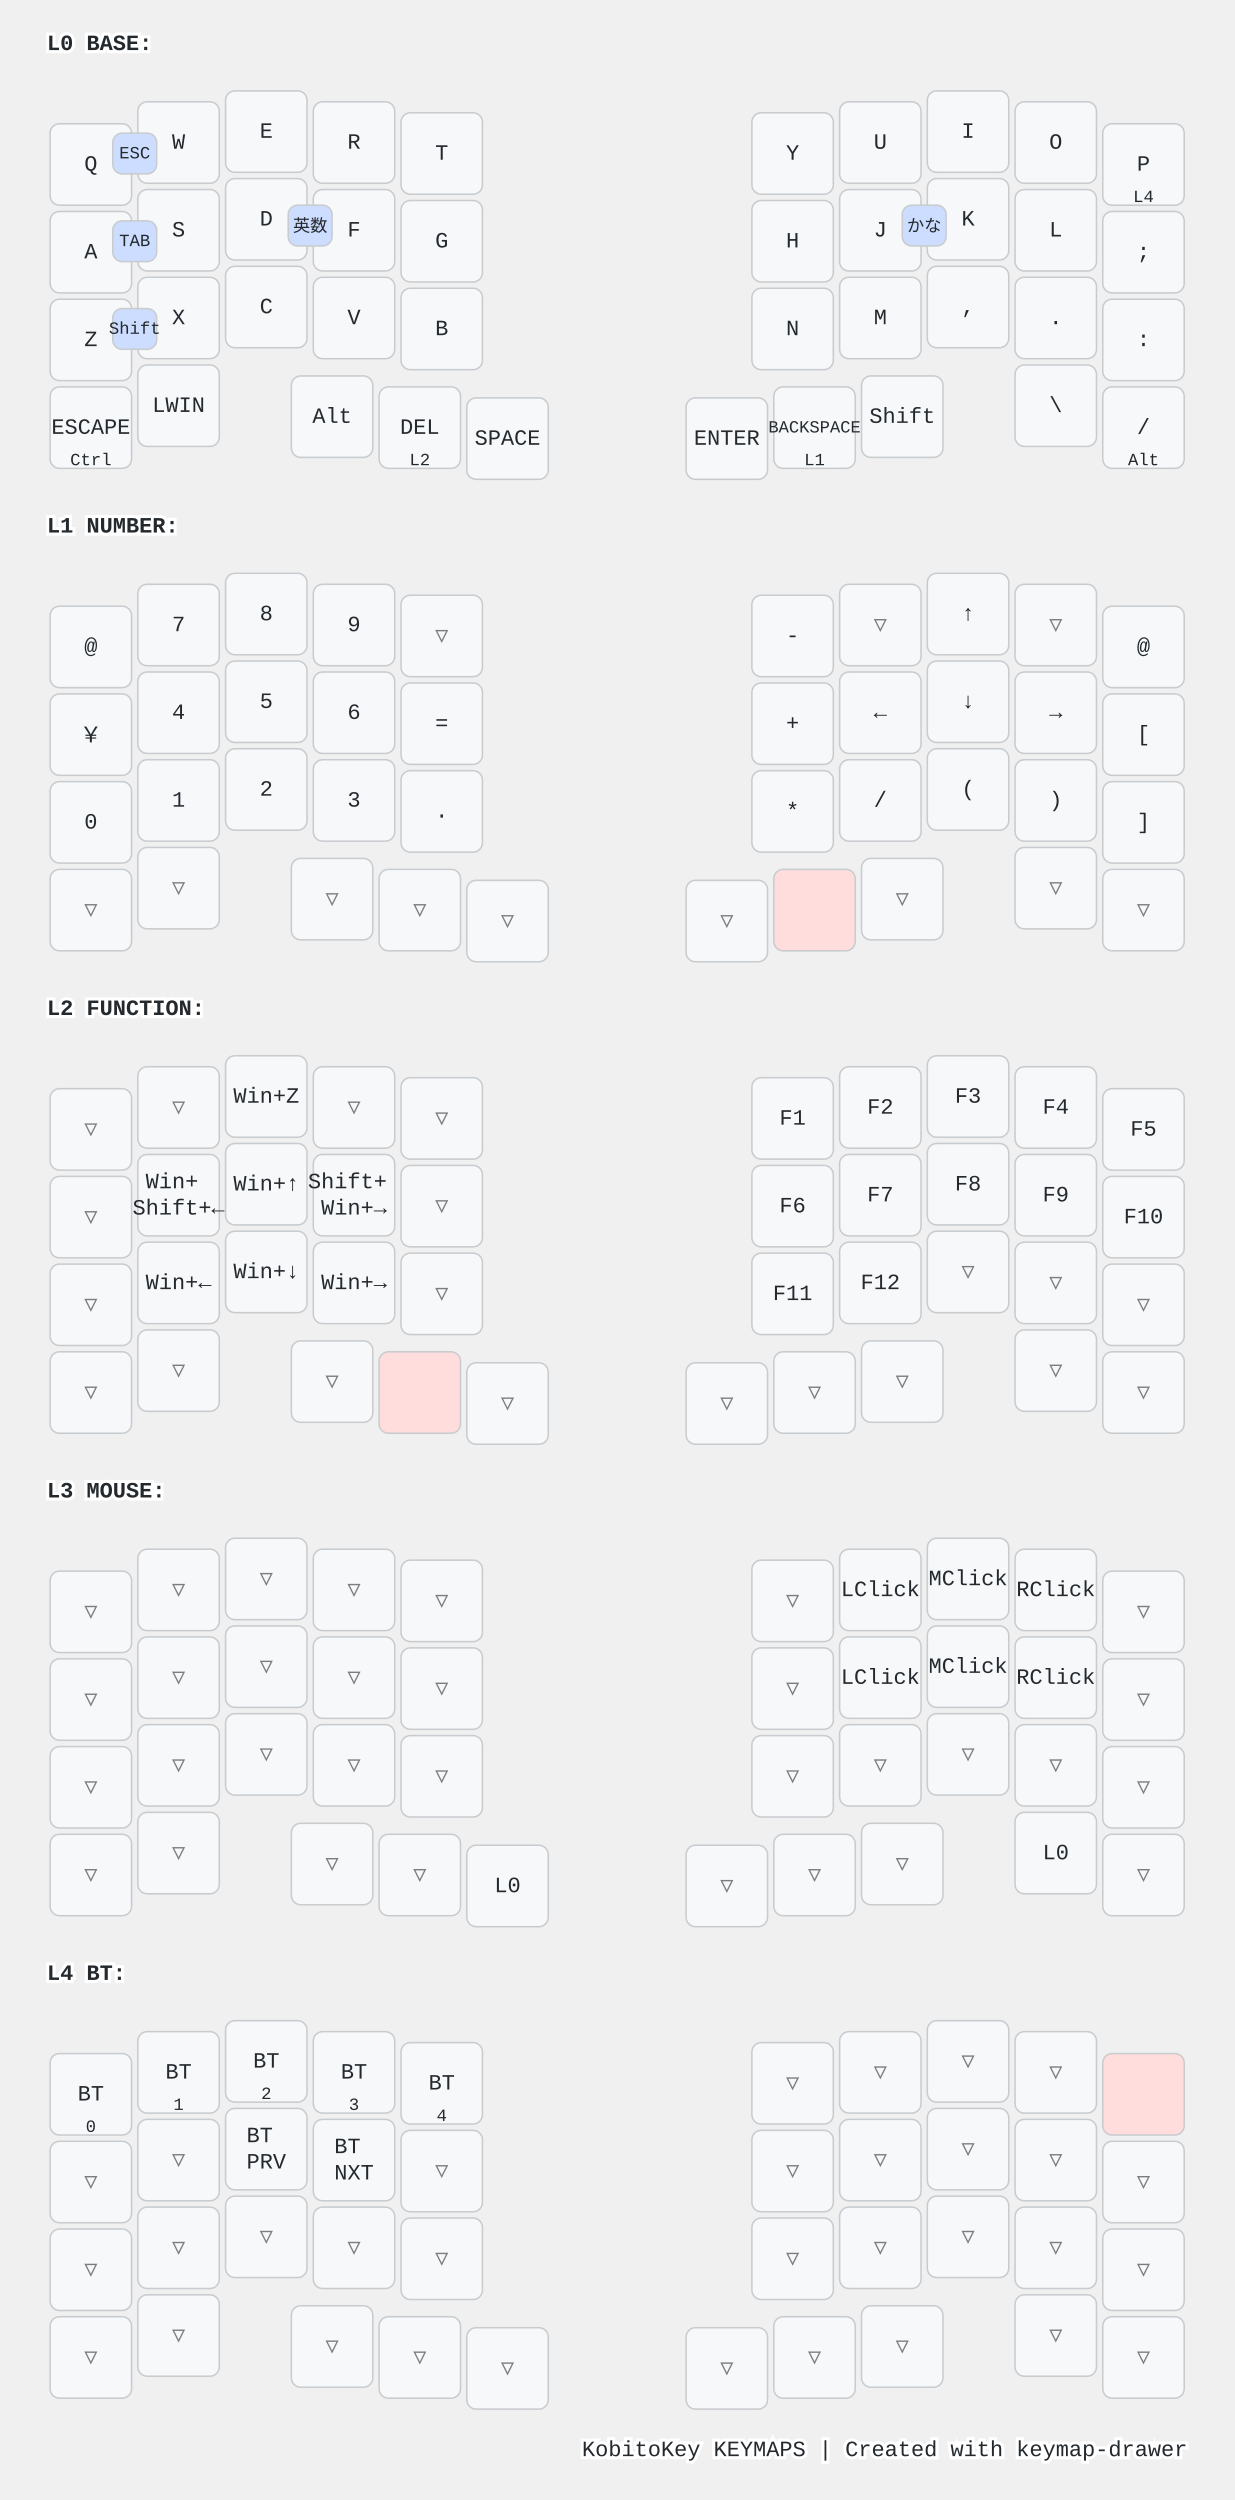
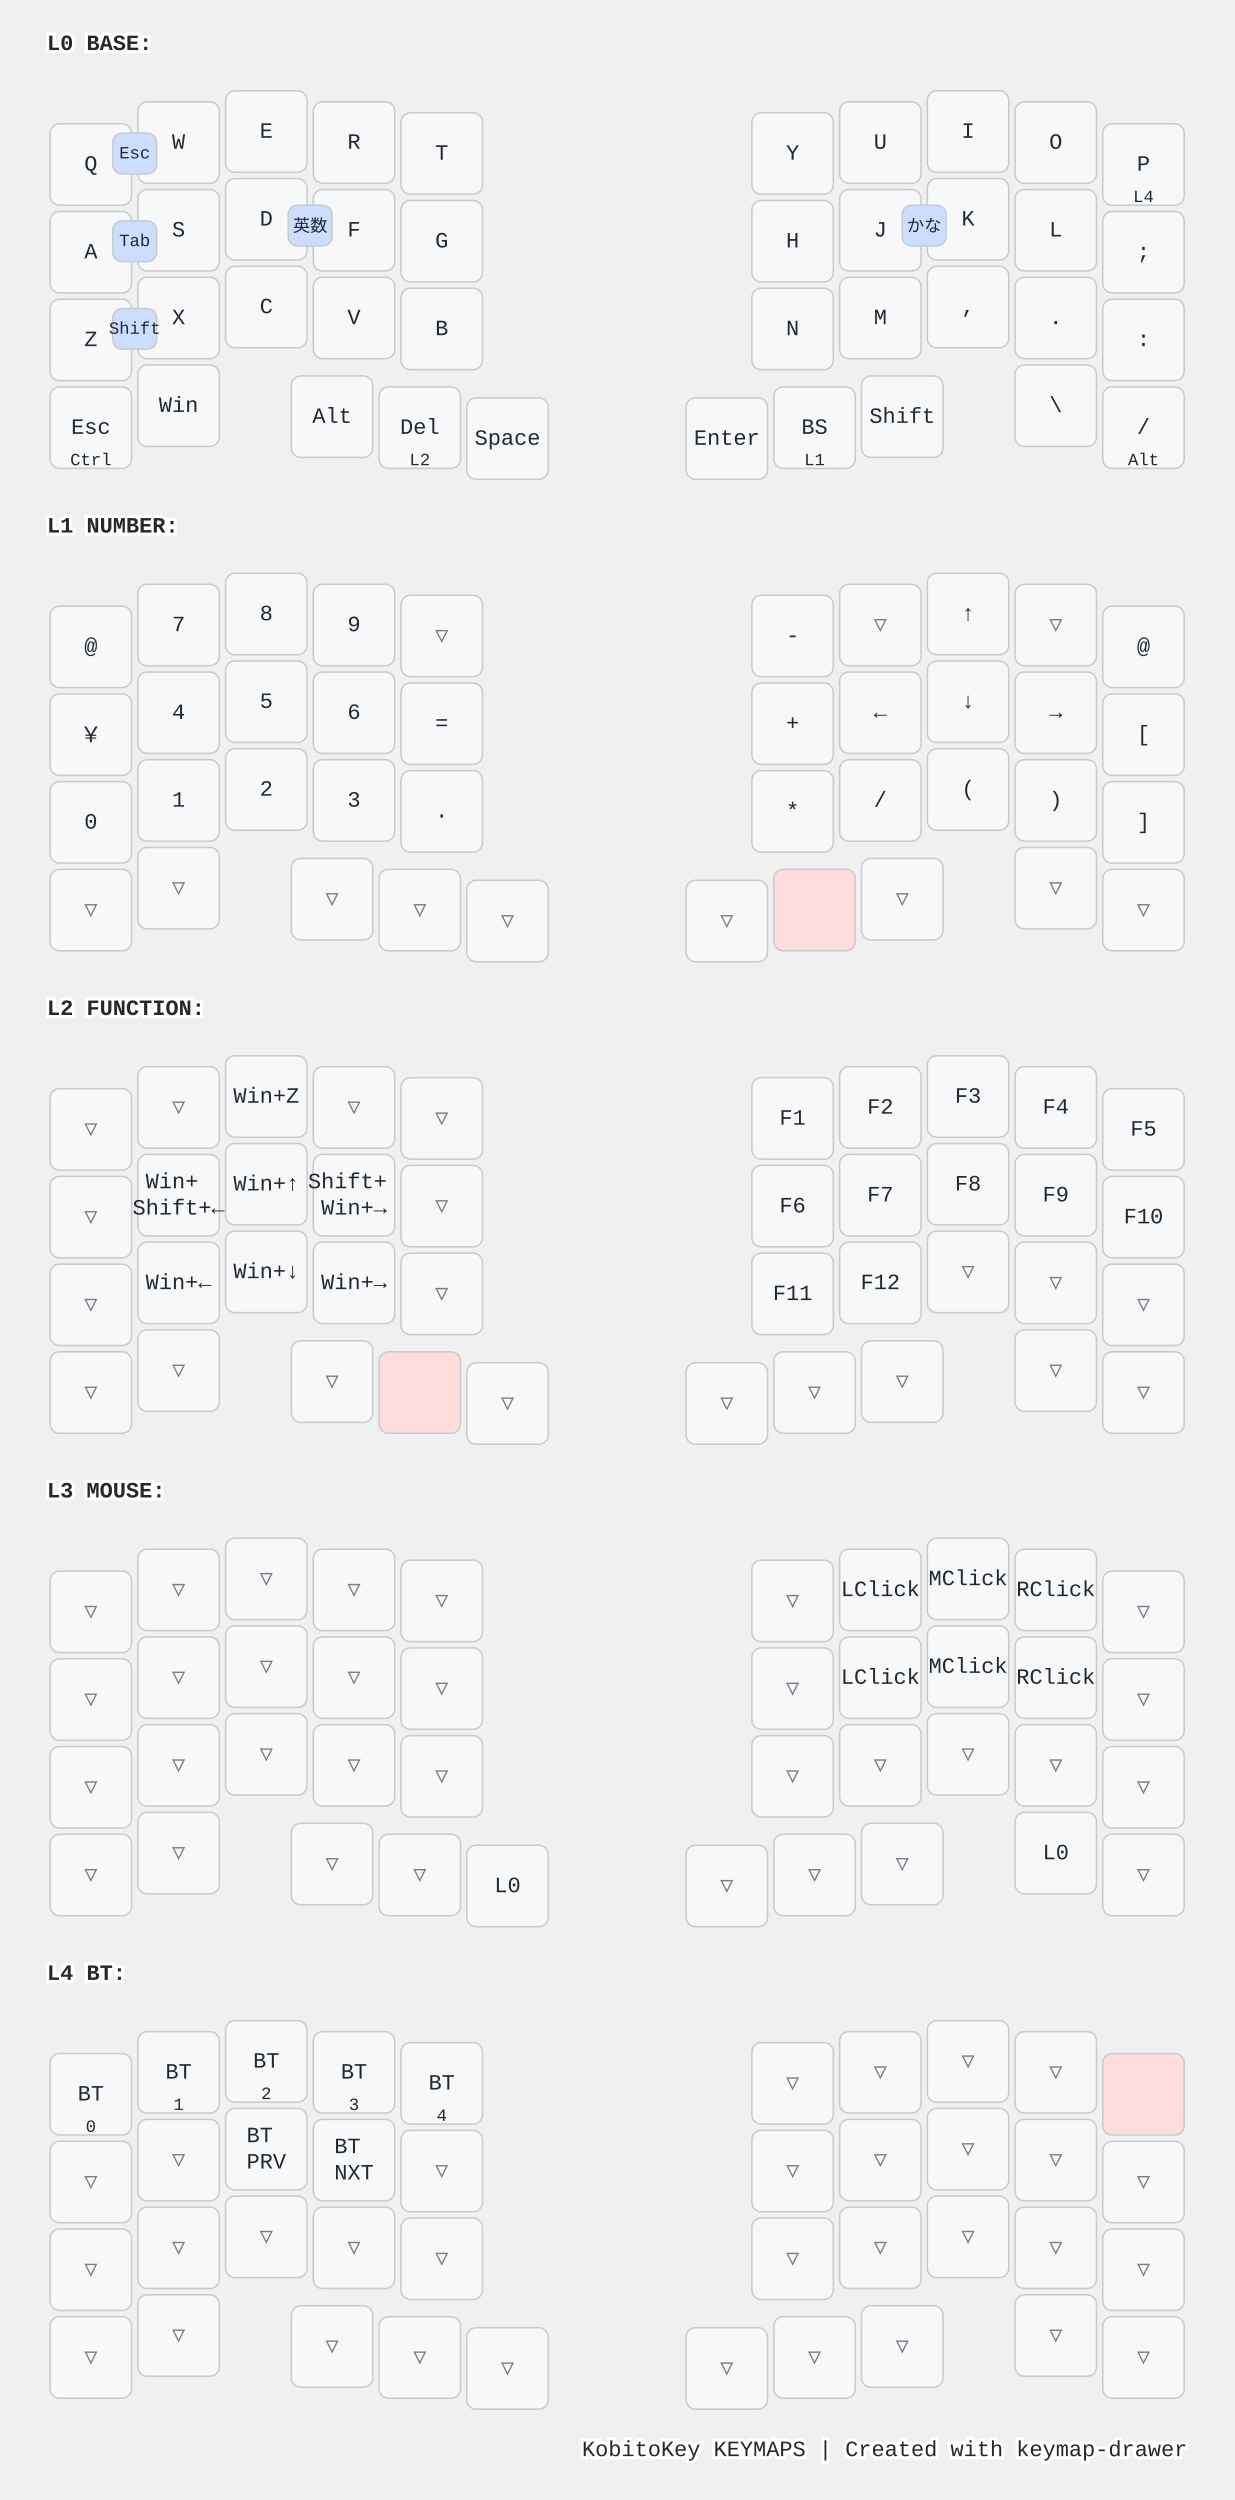
<svg xmlns="http://www.w3.org/2000/svg" width="788" height="1596" viewBox="0 0 788 1596" class="keymap">
  <style>/* inherit to force styles through use tags */
svg path {
    fill: inherit;
}

/* font and background color specifications */
svg.keymap {
    font-family: SFMono-Regular,Consolas,Liberation Mono,Menlo,monospace;
    font-size: 14px;
    font-kerning: normal;
    text-rendering: optimizeLegibility;
    fill: #24292e;
}

/* default key styling */
rect.key {
    fill: #f6f8fa;
}

rect.key, rect.combo {
    stroke: #c9cccf;
    stroke-width: 1;
}

/* default key side styling, only used is draw_key_sides is set */
rect.side {
    filter: brightness(90%);
}

/* color accent for combo boxes */
rect.combo, rect.combo-separate {
    fill: #cdf;
}

/* color accent for held keys */
rect.held, rect.combo.held {
    fill: #fdd;
}

/* color accent for ghost (optional) keys */
rect.ghost, rect.combo.ghost {
    stroke-dasharray: 4, 4;
    stroke-width: 2;
}

text {
    text-anchor: middle;
    dominant-baseline: middle;
}

/* styling for layer labels */
text.label {
    font-weight: bold;
    text-anchor: start;
    stroke: white;
    stroke-width: 4;
    paint-order: stroke;
}

/* styling for optional footer */
text.footer {
    text-anchor: end;
    dominant-baseline: auto;
    stroke: white;
    stroke-width: 4;
    paint-order: stroke;
}

/* styling for combo tap, and key non-tap label text */
text.combo, text.hold, text.shifted, text.left, text.right, text.tl, text.tr, text.bl, text.br {
    font-size: 11px;
}

text.hold, text.bl, text.br {
    text-anchor: middle;
    dominant-baseline: auto;
}

text.shifted, text.tl, text.tr {
    text-anchor: middle;
    dominant-baseline: hanging;
}

text.left, text.tl, text.bl {
    text-anchor: start;
}

text.right, text.tr, text.br {
    text-anchor: end;
}

text.layer-activator {
    text-decoration: underline;
}

/* styling for hold/shifted label text in combo box */
text.combo.hold, text.combo.shifted, text.combo.left, text.combo.right {
    font-size: 8px;
}

/* lighter symbol for transparent keys */
text.trans {
    fill: #7b7e81;
}

/* styling for combo dendrons */
path.combo {
    stroke-width: 1;
    stroke: gray;
    fill: none;
}

/* Start Tabler Icons Cleanup */
/* cannot use height/width with glyphs */
.icon-tabler &gt; path {
    fill: inherit;
    stroke: inherit;
    stroke-width: 2;
}
/* hide tabler's default box */
.icon-tabler &gt; path[stroke="none"][fill="none"] {
    visibility: hidden;
}
/* End Tabler Icons Cleanup */

@media (prefers-color-scheme: dark) {
svg.keymap { fill: #d1d6db; }
rect.key { fill: #3f4750; }
rect.key, rect.combo { stroke: #60666c; }
rect.combo, rect.combo-separate { fill: #1f3d7a; }
rect.held, rect.combo.held { fill: #854747; }
text.label, text.footer { stroke: black; }
text.trans { fill: #7e8184; }
path.combo { stroke: #7f7f7f; }

}</style>
  <g transform="translate(30, 0)" class="layer-L0 BASE">
    <text x="0" y="28" class="label" id="L0-BASE">L0 BASE:</text>
    <g transform="translate(0, 56)">
      <g transform="translate(28, 49)" class="key keypos-0">
        <rect rx="6" ry="6" x="-26" y="-26" width="52" height="52" class="key" />
        <text x="0" y="0" class="key tap">Q</text>
      </g>
      <g transform="translate(84, 35)" class="key keypos-1">
        <rect rx="6" ry="6" x="-26" y="-26" width="52" height="52" class="key" />
        <text x="0" y="0" class="key tap">W</text>
      </g>
      <g transform="translate(140, 28)" class="key keypos-2">
        <rect rx="6" ry="6" x="-26" y="-26" width="52" height="52" class="key" />
        <text x="0" y="0" class="key tap">E</text>
      </g>
      <g transform="translate(196, 35)" class="key keypos-3">
        <rect rx="6" ry="6" x="-26" y="-26" width="52" height="52" class="key" />
        <text x="0" y="0" class="key tap">R</text>
      </g>
      <g transform="translate(252, 42)" class="key keypos-4">
        <rect rx="6" ry="6" x="-26" y="-26" width="52" height="52" class="key" />
        <text x="0" y="0" class="key tap">T</text>
      </g>
      <g transform="translate(476, 42)" class="key keypos-5">
        <rect rx="6" ry="6" x="-26" y="-26" width="52" height="52" class="key" />
        <text x="0" y="0" class="key tap">Y</text>
      </g>
      <g transform="translate(532, 35)" class="key keypos-6">
        <rect rx="6" ry="6" x="-26" y="-26" width="52" height="52" class="key" />
        <text x="0" y="0" class="key tap">U</text>
      </g>
      <g transform="translate(588, 28)" class="key keypos-7">
        <rect rx="6" ry="6" x="-26" y="-26" width="52" height="52" class="key" />
        <text x="0" y="0" class="key tap">I</text>
      </g>
      <g transform="translate(644, 35)" class="key keypos-8">
        <rect rx="6" ry="6" x="-26" y="-26" width="52" height="52" class="key" />
        <text x="0" y="0" class="key tap">O</text>
      </g>
      <g transform="translate(700, 49)" class="key keypos-9">
        <rect rx="6" ry="6" x="-26" y="-26" width="52" height="52" class="key" />
        <text x="0" y="0" class="key tap">P</text>
        <text x="0" y="24" class="key hold">L4</text>
      </g>
      <g transform="translate(28, 105)" class="key keypos-10">
        <rect rx="6" ry="6" x="-26" y="-26" width="52" height="52" class="key" />
        <text x="0" y="0" class="key tap">A</text>
      </g>
      <g transform="translate(84, 91)" class="key keypos-11">
        <rect rx="6" ry="6" x="-26" y="-26" width="52" height="52" class="key" />
        <text x="0" y="0" class="key tap">S</text>
      </g>
      <g transform="translate(140, 84)" class="key keypos-12">
        <rect rx="6" ry="6" x="-26" y="-26" width="52" height="52" class="key" />
        <text x="0" y="0" class="key tap">D</text>
      </g>
      <g transform="translate(196, 91)" class="key keypos-13">
        <rect rx="6" ry="6" x="-26" y="-26" width="52" height="52" class="key" />
        <text x="0" y="0" class="key tap">F</text>
      </g>
      <g transform="translate(252, 98)" class="key keypos-14">
        <rect rx="6" ry="6" x="-26" y="-26" width="52" height="52" class="key" />
        <text x="0" y="0" class="key tap">G</text>
      </g>
      <g transform="translate(476, 98)" class="key keypos-15">
        <rect rx="6" ry="6" x="-26" y="-26" width="52" height="52" class="key" />
        <text x="0" y="0" class="key tap">H</text>
      </g>
      <g transform="translate(532, 91)" class="key keypos-16">
        <rect rx="6" ry="6" x="-26" y="-26" width="52" height="52" class="key" />
        <text x="0" y="0" class="key tap">J</text>
      </g>
      <g transform="translate(588, 84)" class="key keypos-17">
        <rect rx="6" ry="6" x="-26" y="-26" width="52" height="52" class="key" />
        <text x="0" y="0" class="key tap">K</text>
      </g>
      <g transform="translate(644, 91)" class="key keypos-18">
        <rect rx="6" ry="6" x="-26" y="-26" width="52" height="52" class="key" />
        <text x="0" y="0" class="key tap">L</text>
      </g>
      <g transform="translate(700, 105)" class="key keypos-19">
        <rect rx="6" ry="6" x="-26" y="-26" width="52" height="52" class="key" />
        <text x="0" y="0" class="key tap">;</text>
      </g>
      <g transform="translate(28, 161)" class="key keypos-20">
        <rect rx="6" ry="6" x="-26" y="-26" width="52" height="52" class="key" />
        <text x="0" y="0" class="key tap">Z</text>
      </g>
      <g transform="translate(84, 147)" class="key keypos-21">
        <rect rx="6" ry="6" x="-26" y="-26" width="52" height="52" class="key" />
        <text x="0" y="0" class="key tap">X</text>
      </g>
      <g transform="translate(140, 140)" class="key keypos-22">
        <rect rx="6" ry="6" x="-26" y="-26" width="52" height="52" class="key" />
        <text x="0" y="0" class="key tap">C</text>
      </g>
      <g transform="translate(196, 147)" class="key keypos-23">
        <rect rx="6" ry="6" x="-26" y="-26" width="52" height="52" class="key" />
        <text x="0" y="0" class="key tap">V</text>
      </g>
      <g transform="translate(252, 154)" class="key keypos-24">
        <rect rx="6" ry="6" x="-26" y="-26" width="52" height="52" class="key" />
        <text x="0" y="0" class="key tap">B</text>
      </g>
      <g transform="translate(476, 154)" class="key keypos-25">
        <rect rx="6" ry="6" x="-26" y="-26" width="52" height="52" class="key" />
        <text x="0" y="0" class="key tap">N</text>
      </g>
      <g transform="translate(532, 147)" class="key keypos-26">
        <rect rx="6" ry="6" x="-26" y="-26" width="52" height="52" class="key" />
        <text x="0" y="0" class="key tap">M</text>
      </g>
      <g transform="translate(588, 140)" class="key keypos-27">
        <rect rx="6" ry="6" x="-26" y="-26" width="52" height="52" class="key" />
        <text x="0" y="0" class="key tap">,</text>
      </g>
      <g transform="translate(644, 147)" class="key keypos-28">
        <rect rx="6" ry="6" x="-26" y="-26" width="52" height="52" class="key" />
        <text x="0" y="0" class="key tap">.</text>
      </g>
      <g transform="translate(700, 161)" class="key keypos-29">
        <rect rx="6" ry="6" x="-26" y="-26" width="52" height="52" class="key" />
        <text x="0" y="0" class="key tap">:</text>
      </g>
      <g transform="translate(28, 217)" class="key keypos-30">
        <rect rx="6" ry="6" x="-26" y="-26" width="52" height="52" class="key" />
-         <text x="0" y="0" class="key tap">ESCAPE</text>
+         <text x="0" y="0" class="key tap">Esc</text>
        <text x="0" y="24" class="key hold">Ctrl</text>
      </g>
      <g transform="translate(84, 203)" class="key keypos-31">
        <rect rx="6" ry="6" x="-26" y="-26" width="52" height="52" class="key" />
-         <text x="0" y="0" class="key tap">LWIN</text>
+         <text x="0" y="0" class="key tap">Win</text>
      </g>
      <g transform="translate(182, 210)" class="key keypos-32">
        <rect rx="6" ry="6" x="-26" y="-26" width="52" height="52" class="key" />
        <text x="0" y="0" class="key tap">Alt</text>
      </g>
      <g transform="translate(238, 217)" class="key keypos-33">
        <rect rx="6" ry="6" x="-26" y="-26" width="52" height="52" class="key" />
-         <text x="0" y="0" class="key tap">DEL</text>
+         <text x="0" y="0" class="key tap">Del</text>
        <text x="0" y="24" class="key hold">L2</text>
      </g>
      <g transform="translate(294, 224)" class="key keypos-34">
        <rect rx="6" ry="6" x="-26" y="-26" width="52" height="52" class="key" />
-         <text x="0" y="0" class="key tap">SPACE</text>
+         <text x="0" y="0" class="key tap">Space</text>
      </g>
      <g transform="translate(434, 224)" class="key keypos-35">
        <rect rx="6" ry="6" x="-26" y="-26" width="52" height="52" class="key" />
-         <text x="0" y="0" class="key tap">ENTER</text>
+         <text x="0" y="0" class="key tap">Enter</text>
      </g>
      <g transform="translate(490, 217)" class="key keypos-36">
        <rect rx="6" ry="6" x="-26" y="-26" width="52" height="52" class="key" />
-         <text x="0" y="0" class="key tap">
-           <tspan style="font-size: 78%">BACKSPACE</tspan>
-         </text>
+         <text x="0" y="0" class="key tap">BS</text>
        <text x="0" y="24" class="key hold">L1</text>
      </g>
      <g transform="translate(546, 210)" class="key keypos-37">
        <rect rx="6" ry="6" x="-26" y="-26" width="52" height="52" class="key" />
        <text x="0" y="0" class="key tap">Shift</text>
      </g>
      <g transform="translate(644, 203)" class="key keypos-38">
        <rect rx="6" ry="6" x="-26" y="-26" width="52" height="52" class="key" />
        <text x="0" y="0" class="key tap">\</text>
      </g>
      <g transform="translate(700, 217)" class="key keypos-39">
        <rect rx="6" ry="6" x="-26" y="-26" width="52" height="52" class="key" />
        <text x="0" y="0" class="key tap">/</text>
        <text x="0" y="24" class="key hold">Alt</text>
      </g>
      <g class="combo combopos-0">
        <rect rx="6" ry="6" x="154" y="75" width="28" height="26" class="combo" />
        <text x="168" y="88" class="combo tap">英数</text>
      </g>
      <g class="combo combopos-1">
        <rect rx="6" ry="6" x="546" y="75" width="28" height="26" class="combo" />
        <text x="560" y="88" class="combo tap">かな</text>
      </g>
      <g class="combo combopos-2">
        <rect rx="6" ry="6" x="42" y="29" width="28" height="26" class="combo" />
-         <text x="56" y="42" class="combo tap">ESC</text>
+         <text x="56" y="42" class="combo tap">Esc</text>
      </g>
      <g class="combo combopos-3">
        <rect rx="6" ry="6" x="42" y="85" width="28" height="26" class="combo" />
-         <text x="56" y="98" class="combo tap">TAB</text>
+         <text x="56" y="98" class="combo tap">Tab</text>
      </g>
      <g class="combo combopos-4">
        <rect rx="6" ry="6" x="42" y="141" width="28" height="26" class="combo" />
        <text x="56" y="154" class="combo tap">Shift</text>
      </g>
    </g>
  </g>
  <g transform="translate(30, 308)" class="layer-L1 NUMBER">
    <text x="0" y="28" class="label" id="L1-NUMBER">L1 NUMBER:</text>
    <g transform="translate(0, 56)">
      <g transform="translate(28, 49)" class="key keypos-0">
        <rect rx="6" ry="6" x="-26" y="-26" width="52" height="52" class="key" />
        <text x="0" y="0" class="key tap">@</text>
      </g>
      <g transform="translate(84, 35)" class="key keypos-1">
        <rect rx="6" ry="6" x="-26" y="-26" width="52" height="52" class="key" />
        <text x="0" y="0" class="key tap">7</text>
      </g>
      <g transform="translate(140, 28)" class="key keypos-2">
        <rect rx="6" ry="6" x="-26" y="-26" width="52" height="52" class="key" />
        <text x="0" y="0" class="key tap">8</text>
      </g>
      <g transform="translate(196, 35)" class="key keypos-3">
        <rect rx="6" ry="6" x="-26" y="-26" width="52" height="52" class="key" />
        <text x="0" y="0" class="key tap">9</text>
      </g>
      <g transform="translate(252, 42)" class="key trans keypos-4">
        <rect rx="6" ry="6" x="-26" y="-26" width="52" height="52" class="key trans" />
        <text x="0" y="0" class="key trans tap">▽</text>
      </g>
      <g transform="translate(476, 42)" class="key keypos-5">
        <rect rx="6" ry="6" x="-26" y="-26" width="52" height="52" class="key" />
        <text x="0" y="0" class="key tap">-</text>
      </g>
      <g transform="translate(532, 35)" class="key trans keypos-6">
        <rect rx="6" ry="6" x="-26" y="-26" width="52" height="52" class="key trans" />
        <text x="0" y="0" class="key trans tap">▽</text>
      </g>
      <g transform="translate(588, 28)" class="key keypos-7">
        <rect rx="6" ry="6" x="-26" y="-26" width="52" height="52" class="key" />
        <text x="0" y="0" class="key tap">↑</text>
      </g>
      <g transform="translate(644, 35)" class="key trans keypos-8">
        <rect rx="6" ry="6" x="-26" y="-26" width="52" height="52" class="key trans" />
        <text x="0" y="0" class="key trans tap">▽</text>
      </g>
      <g transform="translate(700, 49)" class="key keypos-9">
        <rect rx="6" ry="6" x="-26" y="-26" width="52" height="52" class="key" />
        <text x="0" y="0" class="key tap">@</text>
      </g>
      <g transform="translate(28, 105)" class="key keypos-10">
        <rect rx="6" ry="6" x="-26" y="-26" width="52" height="52" class="key" />
        <text x="0" y="0" class="key tap">￥</text>
      </g>
      <g transform="translate(84, 91)" class="key keypos-11">
        <rect rx="6" ry="6" x="-26" y="-26" width="52" height="52" class="key" />
        <text x="0" y="0" class="key tap">4</text>
      </g>
      <g transform="translate(140, 84)" class="key keypos-12">
        <rect rx="6" ry="6" x="-26" y="-26" width="52" height="52" class="key" />
        <text x="0" y="0" class="key tap">5</text>
      </g>
      <g transform="translate(196, 91)" class="key keypos-13">
        <rect rx="6" ry="6" x="-26" y="-26" width="52" height="52" class="key" />
        <text x="0" y="0" class="key tap">6</text>
      </g>
      <g transform="translate(252, 98)" class="key keypos-14">
        <rect rx="6" ry="6" x="-26" y="-26" width="52" height="52" class="key" />
        <text x="0" y="0" class="key tap">=</text>
      </g>
      <g transform="translate(476, 98)" class="key keypos-15">
        <rect rx="6" ry="6" x="-26" y="-26" width="52" height="52" class="key" />
        <text x="0" y="0" class="key tap">+</text>
      </g>
      <g transform="translate(532, 91)" class="key keypos-16">
        <rect rx="6" ry="6" x="-26" y="-26" width="52" height="52" class="key" />
        <text x="0" y="0" class="key tap">←</text>
      </g>
      <g transform="translate(588, 84)" class="key keypos-17">
        <rect rx="6" ry="6" x="-26" y="-26" width="52" height="52" class="key" />
        <text x="0" y="0" class="key tap">↓</text>
      </g>
      <g transform="translate(644, 91)" class="key keypos-18">
        <rect rx="6" ry="6" x="-26" y="-26" width="52" height="52" class="key" />
        <text x="0" y="0" class="key tap">→</text>
      </g>
      <g transform="translate(700, 105)" class="key keypos-19">
        <rect rx="6" ry="6" x="-26" y="-26" width="52" height="52" class="key" />
        <text x="0" y="0" class="key tap">[</text>
      </g>
      <g transform="translate(28, 161)" class="key keypos-20">
        <rect rx="6" ry="6" x="-26" y="-26" width="52" height="52" class="key" />
        <text x="0" y="0" class="key tap">0</text>
      </g>
      <g transform="translate(84, 147)" class="key keypos-21">
        <rect rx="6" ry="6" x="-26" y="-26" width="52" height="52" class="key" />
        <text x="0" y="0" class="key tap">1</text>
      </g>
      <g transform="translate(140, 140)" class="key keypos-22">
        <rect rx="6" ry="6" x="-26" y="-26" width="52" height="52" class="key" />
        <text x="0" y="0" class="key tap">2</text>
      </g>
      <g transform="translate(196, 147)" class="key keypos-23">
        <rect rx="6" ry="6" x="-26" y="-26" width="52" height="52" class="key" />
        <text x="0" y="0" class="key tap">3</text>
      </g>
      <g transform="translate(252, 154)" class="key keypos-24">
        <rect rx="6" ry="6" x="-26" y="-26" width="52" height="52" class="key" />
        <text x="0" y="0" class="key tap">.</text>
      </g>
      <g transform="translate(476, 154)" class="key keypos-25">
        <rect rx="6" ry="6" x="-26" y="-26" width="52" height="52" class="key" />
        <text x="0" y="0" class="key tap">*</text>
      </g>
      <g transform="translate(532, 147)" class="key keypos-26">
        <rect rx="6" ry="6" x="-26" y="-26" width="52" height="52" class="key" />
        <text x="0" y="0" class="key tap">/</text>
      </g>
      <g transform="translate(588, 140)" class="key keypos-27">
        <rect rx="6" ry="6" x="-26" y="-26" width="52" height="52" class="key" />
        <text x="0" y="0" class="key tap">(</text>
      </g>
      <g transform="translate(644, 147)" class="key keypos-28">
        <rect rx="6" ry="6" x="-26" y="-26" width="52" height="52" class="key" />
        <text x="0" y="0" class="key tap">)</text>
      </g>
      <g transform="translate(700, 161)" class="key keypos-29">
        <rect rx="6" ry="6" x="-26" y="-26" width="52" height="52" class="key" />
        <text x="0" y="0" class="key tap">]</text>
      </g>
      <g transform="translate(28, 217)" class="key trans keypos-30">
        <rect rx="6" ry="6" x="-26" y="-26" width="52" height="52" class="key trans" />
        <text x="0" y="0" class="key trans tap">▽</text>
      </g>
      <g transform="translate(84, 203)" class="key trans keypos-31">
        <rect rx="6" ry="6" x="-26" y="-26" width="52" height="52" class="key trans" />
        <text x="0" y="0" class="key trans tap">▽</text>
      </g>
      <g transform="translate(182, 210)" class="key trans keypos-32">
        <rect rx="6" ry="6" x="-26" y="-26" width="52" height="52" class="key trans" />
        <text x="0" y="0" class="key trans tap">▽</text>
      </g>
      <g transform="translate(238, 217)" class="key trans keypos-33">
        <rect rx="6" ry="6" x="-26" y="-26" width="52" height="52" class="key trans" />
        <text x="0" y="0" class="key trans tap">▽</text>
      </g>
      <g transform="translate(294, 224)" class="key trans keypos-34">
        <rect rx="6" ry="6" x="-26" y="-26" width="52" height="52" class="key trans" />
        <text x="0" y="0" class="key trans tap">▽</text>
      </g>
      <g transform="translate(434, 224)" class="key trans keypos-35">
        <rect rx="6" ry="6" x="-26" y="-26" width="52" height="52" class="key trans" />
        <text x="0" y="0" class="key trans tap">▽</text>
      </g>
      <g transform="translate(490, 217)" class="key held keypos-36">
        <rect rx="6" ry="6" x="-26" y="-26" width="52" height="52" class="key held" />
      </g>
      <g transform="translate(546, 210)" class="key trans keypos-37">
        <rect rx="6" ry="6" x="-26" y="-26" width="52" height="52" class="key trans" />
        <text x="0" y="0" class="key trans tap">▽</text>
      </g>
      <g transform="translate(644, 203)" class="key trans keypos-38">
        <rect rx="6" ry="6" x="-26" y="-26" width="52" height="52" class="key trans" />
        <text x="0" y="0" class="key trans tap">▽</text>
      </g>
      <g transform="translate(700, 217)" class="key trans keypos-39">
        <rect rx="6" ry="6" x="-26" y="-26" width="52" height="52" class="key trans" />
        <text x="0" y="0" class="key trans tap">▽</text>
      </g>
    </g>
  </g>
  <g transform="translate(30, 616)" class="layer-L2 FUNCTION">
    <text x="0" y="28" class="label" id="L2-FUNCTION">L2 FUNCTION:</text>
    <g transform="translate(0, 56)">
      <g transform="translate(28, 49)" class="key trans keypos-0">
        <rect rx="6" ry="6" x="-26" y="-26" width="52" height="52" class="key trans" />
        <text x="0" y="0" class="key trans tap">▽</text>
      </g>
      <g transform="translate(84, 35)" class="key trans keypos-1">
        <rect rx="6" ry="6" x="-26" y="-26" width="52" height="52" class="key trans" />
        <text x="0" y="0" class="key trans tap">▽</text>
      </g>
      <g transform="translate(140, 28)" class="key keypos-2">
        <rect rx="6" ry="6" x="-26" y="-26" width="52" height="52" class="key" />
        <text x="0" y="0" class="key tap">Win+Z</text>
      </g>
      <g transform="translate(196, 35)" class="key trans keypos-3">
        <rect rx="6" ry="6" x="-26" y="-26" width="52" height="52" class="key trans" />
        <text x="0" y="0" class="key trans tap">▽</text>
      </g>
      <g transform="translate(252, 42)" class="key trans keypos-4">
        <rect rx="6" ry="6" x="-26" y="-26" width="52" height="52" class="key trans" />
        <text x="0" y="0" class="key trans tap">▽</text>
      </g>
      <g transform="translate(476, 42)" class="key keypos-5">
        <rect rx="6" ry="6" x="-26" y="-26" width="52" height="52" class="key" />
        <text x="0" y="0" class="key tap">F1</text>
      </g>
      <g transform="translate(532, 35)" class="key keypos-6">
        <rect rx="6" ry="6" x="-26" y="-26" width="52" height="52" class="key" />
        <text x="0" y="0" class="key tap">F2</text>
      </g>
      <g transform="translate(588, 28)" class="key keypos-7">
        <rect rx="6" ry="6" x="-26" y="-26" width="52" height="52" class="key" />
        <text x="0" y="0" class="key tap">F3</text>
      </g>
      <g transform="translate(644, 35)" class="key keypos-8">
        <rect rx="6" ry="6" x="-26" y="-26" width="52" height="52" class="key" />
        <text x="0" y="0" class="key tap">F4</text>
      </g>
      <g transform="translate(700, 49)" class="key keypos-9">
        <rect rx="6" ry="6" x="-26" y="-26" width="52" height="52" class="key" />
        <text x="0" y="0" class="key tap">F5</text>
      </g>
      <g transform="translate(28, 105)" class="key trans keypos-10">
        <rect rx="6" ry="6" x="-26" y="-26" width="52" height="52" class="key trans" />
        <text x="0" y="0" class="key trans tap">▽</text>
      </g>
      <g transform="translate(84, 91)" class="key keypos-11">
        <rect rx="6" ry="6" x="-26" y="-26" width="52" height="52" class="key" />
        <text x="0" y="0" class="key tap">
          <tspan x="0" dy="-0.6em">Win+</tspan>
          <tspan x="0" dy="1.2em">Shift+←</tspan>
        </text>
      </g>
      <g transform="translate(140, 84)" class="key keypos-12">
        <rect rx="6" ry="6" x="-26" y="-26" width="52" height="52" class="key" />
        <text x="0" y="0" class="key tap">Win+↑</text>
      </g>
      <g transform="translate(196, 91)" class="key keypos-13">
        <rect rx="6" ry="6" x="-26" y="-26" width="52" height="52" class="key" />
        <text x="0" y="0" class="key tap">
          <tspan x="0" dy="-0.6em">Shift+</tspan>
          <tspan x="0" dy="1.2em">Win+→</tspan>
        </text>
      </g>
      <g transform="translate(252, 98)" class="key trans keypos-14">
        <rect rx="6" ry="6" x="-26" y="-26" width="52" height="52" class="key trans" />
        <text x="0" y="0" class="key trans tap">▽</text>
      </g>
      <g transform="translate(476, 98)" class="key keypos-15">
        <rect rx="6" ry="6" x="-26" y="-26" width="52" height="52" class="key" />
        <text x="0" y="0" class="key tap">F6</text>
      </g>
      <g transform="translate(532, 91)" class="key keypos-16">
        <rect rx="6" ry="6" x="-26" y="-26" width="52" height="52" class="key" />
        <text x="0" y="0" class="key tap">F7</text>
      </g>
      <g transform="translate(588, 84)" class="key keypos-17">
        <rect rx="6" ry="6" x="-26" y="-26" width="52" height="52" class="key" />
        <text x="0" y="0" class="key tap">F8</text>
      </g>
      <g transform="translate(644, 91)" class="key keypos-18">
        <rect rx="6" ry="6" x="-26" y="-26" width="52" height="52" class="key" />
        <text x="0" y="0" class="key tap">F9</text>
      </g>
      <g transform="translate(700, 105)" class="key keypos-19">
        <rect rx="6" ry="6" x="-26" y="-26" width="52" height="52" class="key" />
        <text x="0" y="0" class="key tap">F10</text>
      </g>
      <g transform="translate(28, 161)" class="key trans keypos-20">
        <rect rx="6" ry="6" x="-26" y="-26" width="52" height="52" class="key trans" />
        <text x="0" y="0" class="key trans tap">▽</text>
      </g>
      <g transform="translate(84, 147)" class="key keypos-21">
        <rect rx="6" ry="6" x="-26" y="-26" width="52" height="52" class="key" />
        <text x="0" y="0" class="key tap">Win+←</text>
      </g>
      <g transform="translate(140, 140)" class="key keypos-22">
        <rect rx="6" ry="6" x="-26" y="-26" width="52" height="52" class="key" />
        <text x="0" y="0" class="key tap">Win+↓</text>
      </g>
      <g transform="translate(196, 147)" class="key keypos-23">
        <rect rx="6" ry="6" x="-26" y="-26" width="52" height="52" class="key" />
        <text x="0" y="0" class="key tap">Win+→</text>
      </g>
      <g transform="translate(252, 154)" class="key trans keypos-24">
        <rect rx="6" ry="6" x="-26" y="-26" width="52" height="52" class="key trans" />
        <text x="0" y="0" class="key trans tap">▽</text>
      </g>
      <g transform="translate(476, 154)" class="key keypos-25">
        <rect rx="6" ry="6" x="-26" y="-26" width="52" height="52" class="key" />
        <text x="0" y="0" class="key tap">F11</text>
      </g>
      <g transform="translate(532, 147)" class="key keypos-26">
        <rect rx="6" ry="6" x="-26" y="-26" width="52" height="52" class="key" />
        <text x="0" y="0" class="key tap">F12</text>
      </g>
      <g transform="translate(588, 140)" class="key trans keypos-27">
        <rect rx="6" ry="6" x="-26" y="-26" width="52" height="52" class="key trans" />
        <text x="0" y="0" class="key trans tap">▽</text>
      </g>
      <g transform="translate(644, 147)" class="key trans keypos-28">
        <rect rx="6" ry="6" x="-26" y="-26" width="52" height="52" class="key trans" />
        <text x="0" y="0" class="key trans tap">▽</text>
      </g>
      <g transform="translate(700, 161)" class="key trans keypos-29">
        <rect rx="6" ry="6" x="-26" y="-26" width="52" height="52" class="key trans" />
        <text x="0" y="0" class="key trans tap">▽</text>
      </g>
      <g transform="translate(28, 217)" class="key trans keypos-30">
        <rect rx="6" ry="6" x="-26" y="-26" width="52" height="52" class="key trans" />
        <text x="0" y="0" class="key trans tap">▽</text>
      </g>
      <g transform="translate(84, 203)" class="key trans keypos-31">
        <rect rx="6" ry="6" x="-26" y="-26" width="52" height="52" class="key trans" />
        <text x="0" y="0" class="key trans tap">▽</text>
      </g>
      <g transform="translate(182, 210)" class="key trans keypos-32">
        <rect rx="6" ry="6" x="-26" y="-26" width="52" height="52" class="key trans" />
        <text x="0" y="0" class="key trans tap">▽</text>
      </g>
      <g transform="translate(238, 217)" class="key held keypos-33">
        <rect rx="6" ry="6" x="-26" y="-26" width="52" height="52" class="key held" />
      </g>
      <g transform="translate(294, 224)" class="key trans keypos-34">
        <rect rx="6" ry="6" x="-26" y="-26" width="52" height="52" class="key trans" />
        <text x="0" y="0" class="key trans tap">▽</text>
      </g>
      <g transform="translate(434, 224)" class="key trans keypos-35">
        <rect rx="6" ry="6" x="-26" y="-26" width="52" height="52" class="key trans" />
        <text x="0" y="0" class="key trans tap">▽</text>
      </g>
      <g transform="translate(490, 217)" class="key trans keypos-36">
        <rect rx="6" ry="6" x="-26" y="-26" width="52" height="52" class="key trans" />
        <text x="0" y="0" class="key trans tap">▽</text>
      </g>
      <g transform="translate(546, 210)" class="key trans keypos-37">
        <rect rx="6" ry="6" x="-26" y="-26" width="52" height="52" class="key trans" />
        <text x="0" y="0" class="key trans tap">▽</text>
      </g>
      <g transform="translate(644, 203)" class="key trans keypos-38">
        <rect rx="6" ry="6" x="-26" y="-26" width="52" height="52" class="key trans" />
        <text x="0" y="0" class="key trans tap">▽</text>
      </g>
      <g transform="translate(700, 217)" class="key trans keypos-39">
        <rect rx="6" ry="6" x="-26" y="-26" width="52" height="52" class="key trans" />
        <text x="0" y="0" class="key trans tap">▽</text>
      </g>
    </g>
  </g>
  <g transform="translate(30, 924)" class="layer-L3 MOUSE">
    <text x="0" y="28" class="label" id="L3-MOUSE">L3 MOUSE:</text>
    <g transform="translate(0, 56)">
      <g transform="translate(28, 49)" class="key trans keypos-0">
        <rect rx="6" ry="6" x="-26" y="-26" width="52" height="52" class="key trans" />
        <text x="0" y="0" class="key trans tap">▽</text>
      </g>
      <g transform="translate(84, 35)" class="key trans keypos-1">
        <rect rx="6" ry="6" x="-26" y="-26" width="52" height="52" class="key trans" />
        <text x="0" y="0" class="key trans tap">▽</text>
      </g>
      <g transform="translate(140, 28)" class="key trans keypos-2">
        <rect rx="6" ry="6" x="-26" y="-26" width="52" height="52" class="key trans" />
        <text x="0" y="0" class="key trans tap">▽</text>
      </g>
      <g transform="translate(196, 35)" class="key trans keypos-3">
        <rect rx="6" ry="6" x="-26" y="-26" width="52" height="52" class="key trans" />
        <text x="0" y="0" class="key trans tap">▽</text>
      </g>
      <g transform="translate(252, 42)" class="key trans keypos-4">
        <rect rx="6" ry="6" x="-26" y="-26" width="52" height="52" class="key trans" />
        <text x="0" y="0" class="key trans tap">▽</text>
      </g>
      <g transform="translate(476, 42)" class="key trans keypos-5">
        <rect rx="6" ry="6" x="-26" y="-26" width="52" height="52" class="key trans" />
        <text x="0" y="0" class="key trans tap">▽</text>
      </g>
      <g transform="translate(532, 35)" class="key keypos-6">
        <rect rx="6" ry="6" x="-26" y="-26" width="52" height="52" class="key" />
        <text x="0" y="0" class="key tap">LClick</text>
      </g>
      <g transform="translate(588, 28)" class="key keypos-7">
        <rect rx="6" ry="6" x="-26" y="-26" width="52" height="52" class="key" />
        <text x="0" y="0" class="key tap">MClick</text>
      </g>
      <g transform="translate(644, 35)" class="key keypos-8">
        <rect rx="6" ry="6" x="-26" y="-26" width="52" height="52" class="key" />
        <text x="0" y="0" class="key tap">RClick</text>
      </g>
      <g transform="translate(700, 49)" class="key trans keypos-9">
        <rect rx="6" ry="6" x="-26" y="-26" width="52" height="52" class="key trans" />
        <text x="0" y="0" class="key trans tap">▽</text>
      </g>
      <g transform="translate(28, 105)" class="key trans keypos-10">
        <rect rx="6" ry="6" x="-26" y="-26" width="52" height="52" class="key trans" />
        <text x="0" y="0" class="key trans tap">▽</text>
      </g>
      <g transform="translate(84, 91)" class="key trans keypos-11">
        <rect rx="6" ry="6" x="-26" y="-26" width="52" height="52" class="key trans" />
        <text x="0" y="0" class="key trans tap">▽</text>
      </g>
      <g transform="translate(140, 84)" class="key trans keypos-12">
        <rect rx="6" ry="6" x="-26" y="-26" width="52" height="52" class="key trans" />
        <text x="0" y="0" class="key trans tap">▽</text>
      </g>
      <g transform="translate(196, 91)" class="key trans keypos-13">
        <rect rx="6" ry="6" x="-26" y="-26" width="52" height="52" class="key trans" />
        <text x="0" y="0" class="key trans tap">▽</text>
      </g>
      <g transform="translate(252, 98)" class="key trans keypos-14">
        <rect rx="6" ry="6" x="-26" y="-26" width="52" height="52" class="key trans" />
        <text x="0" y="0" class="key trans tap">▽</text>
      </g>
      <g transform="translate(476, 98)" class="key trans keypos-15">
        <rect rx="6" ry="6" x="-26" y="-26" width="52" height="52" class="key trans" />
        <text x="0" y="0" class="key trans tap">▽</text>
      </g>
      <g transform="translate(532, 91)" class="key keypos-16">
        <rect rx="6" ry="6" x="-26" y="-26" width="52" height="52" class="key" />
        <text x="0" y="0" class="key tap">LClick</text>
      </g>
      <g transform="translate(588, 84)" class="key keypos-17">
        <rect rx="6" ry="6" x="-26" y="-26" width="52" height="52" class="key" />
        <text x="0" y="0" class="key tap">MClick</text>
      </g>
      <g transform="translate(644, 91)" class="key keypos-18">
        <rect rx="6" ry="6" x="-26" y="-26" width="52" height="52" class="key" />
        <text x="0" y="0" class="key tap">RClick</text>
      </g>
      <g transform="translate(700, 105)" class="key trans keypos-19">
        <rect rx="6" ry="6" x="-26" y="-26" width="52" height="52" class="key trans" />
        <text x="0" y="0" class="key trans tap">▽</text>
      </g>
      <g transform="translate(28, 161)" class="key trans keypos-20">
        <rect rx="6" ry="6" x="-26" y="-26" width="52" height="52" class="key trans" />
        <text x="0" y="0" class="key trans tap">▽</text>
      </g>
      <g transform="translate(84, 147)" class="key trans keypos-21">
        <rect rx="6" ry="6" x="-26" y="-26" width="52" height="52" class="key trans" />
        <text x="0" y="0" class="key trans tap">▽</text>
      </g>
      <g transform="translate(140, 140)" class="key trans keypos-22">
        <rect rx="6" ry="6" x="-26" y="-26" width="52" height="52" class="key trans" />
        <text x="0" y="0" class="key trans tap">▽</text>
      </g>
      <g transform="translate(196, 147)" class="key trans keypos-23">
        <rect rx="6" ry="6" x="-26" y="-26" width="52" height="52" class="key trans" />
        <text x="0" y="0" class="key trans tap">▽</text>
      </g>
      <g transform="translate(252, 154)" class="key trans keypos-24">
        <rect rx="6" ry="6" x="-26" y="-26" width="52" height="52" class="key trans" />
        <text x="0" y="0" class="key trans tap">▽</text>
      </g>
      <g transform="translate(476, 154)" class="key trans keypos-25">
        <rect rx="6" ry="6" x="-26" y="-26" width="52" height="52" class="key trans" />
        <text x="0" y="0" class="key trans tap">▽</text>
      </g>
      <g transform="translate(532, 147)" class="key trans keypos-26">
        <rect rx="6" ry="6" x="-26" y="-26" width="52" height="52" class="key trans" />
        <text x="0" y="0" class="key trans tap">▽</text>
      </g>
      <g transform="translate(588, 140)" class="key trans keypos-27">
        <rect rx="6" ry="6" x="-26" y="-26" width="52" height="52" class="key trans" />
        <text x="0" y="0" class="key trans tap">▽</text>
      </g>
      <g transform="translate(644, 147)" class="key trans keypos-28">
        <rect rx="6" ry="6" x="-26" y="-26" width="52" height="52" class="key trans" />
        <text x="0" y="0" class="key trans tap">▽</text>
      </g>
      <g transform="translate(700, 161)" class="key trans keypos-29">
        <rect rx="6" ry="6" x="-26" y="-26" width="52" height="52" class="key trans" />
        <text x="0" y="0" class="key trans tap">▽</text>
      </g>
      <g transform="translate(28, 217)" class="key trans keypos-30">
        <rect rx="6" ry="6" x="-26" y="-26" width="52" height="52" class="key trans" />
        <text x="0" y="0" class="key trans tap">▽</text>
      </g>
      <g transform="translate(84, 203)" class="key trans keypos-31">
        <rect rx="6" ry="6" x="-26" y="-26" width="52" height="52" class="key trans" />
        <text x="0" y="0" class="key trans tap">▽</text>
      </g>
      <g transform="translate(182, 210)" class="key trans keypos-32">
        <rect rx="6" ry="6" x="-26" y="-26" width="52" height="52" class="key trans" />
        <text x="0" y="0" class="key trans tap">▽</text>
      </g>
      <g transform="translate(238, 217)" class="key trans keypos-33">
        <rect rx="6" ry="6" x="-26" y="-26" width="52" height="52" class="key trans" />
        <text x="0" y="0" class="key trans tap">▽</text>
      </g>
      <g transform="translate(294, 224)" class="key keypos-34">
        <rect rx="6" ry="6" x="-26" y="-26" width="52" height="52" class="key" />
        <text x="0" y="0" class="key tap">L0</text>
      </g>
      <g transform="translate(434, 224)" class="key trans keypos-35">
        <rect rx="6" ry="6" x="-26" y="-26" width="52" height="52" class="key trans" />
        <text x="0" y="0" class="key trans tap">▽</text>
      </g>
      <g transform="translate(490, 217)" class="key trans keypos-36">
        <rect rx="6" ry="6" x="-26" y="-26" width="52" height="52" class="key trans" />
        <text x="0" y="0" class="key trans tap">▽</text>
      </g>
      <g transform="translate(546, 210)" class="key trans keypos-37">
        <rect rx="6" ry="6" x="-26" y="-26" width="52" height="52" class="key trans" />
        <text x="0" y="0" class="key trans tap">▽</text>
      </g>
      <g transform="translate(644, 203)" class="key keypos-38">
        <rect rx="6" ry="6" x="-26" y="-26" width="52" height="52" class="key" />
        <text x="0" y="0" class="key tap">L0</text>
      </g>
      <g transform="translate(700, 217)" class="key trans keypos-39">
        <rect rx="6" ry="6" x="-26" y="-26" width="52" height="52" class="key trans" />
        <text x="0" y="0" class="key trans tap">▽</text>
      </g>
    </g>
  </g>
  <g transform="translate(30, 1232)" class="layer-L4 BT">
    <text x="0" y="28" class="label" id="L4-BT">L4 BT:</text>
    <g transform="translate(0, 56)">
      <g transform="translate(28, 49)" class="key keypos-0">
        <rect rx="6" ry="6" x="-26" y="-26" width="52" height="52" class="key" />
        <text x="0" y="0" class="key tap">BT</text>
        <text x="0" y="24" class="key hold">0</text>
      </g>
      <g transform="translate(84, 35)" class="key keypos-1">
        <rect rx="6" ry="6" x="-26" y="-26" width="52" height="52" class="key" />
        <text x="0" y="0" class="key tap">BT</text>
        <text x="0" y="24" class="key hold">1</text>
      </g>
      <g transform="translate(140, 28)" class="key keypos-2">
        <rect rx="6" ry="6" x="-26" y="-26" width="52" height="52" class="key" />
        <text x="0" y="0" class="key tap">BT</text>
        <text x="0" y="24" class="key hold">2</text>
      </g>
      <g transform="translate(196, 35)" class="key keypos-3">
        <rect rx="6" ry="6" x="-26" y="-26" width="52" height="52" class="key" />
        <text x="0" y="0" class="key tap">BT</text>
        <text x="0" y="24" class="key hold">3</text>
      </g>
      <g transform="translate(252, 42)" class="key keypos-4">
        <rect rx="6" ry="6" x="-26" y="-26" width="52" height="52" class="key" />
        <text x="0" y="0" class="key tap">BT</text>
        <text x="0" y="24" class="key hold">4</text>
      </g>
      <g transform="translate(476, 42)" class="key trans keypos-5">
        <rect rx="6" ry="6" x="-26" y="-26" width="52" height="52" class="key trans" />
        <text x="0" y="0" class="key trans tap">▽</text>
      </g>
      <g transform="translate(532, 35)" class="key trans keypos-6">
        <rect rx="6" ry="6" x="-26" y="-26" width="52" height="52" class="key trans" />
        <text x="0" y="0" class="key trans tap">▽</text>
      </g>
      <g transform="translate(588, 28)" class="key trans keypos-7">
        <rect rx="6" ry="6" x="-26" y="-26" width="52" height="52" class="key trans" />
        <text x="0" y="0" class="key trans tap">▽</text>
      </g>
      <g transform="translate(644, 35)" class="key trans keypos-8">
        <rect rx="6" ry="6" x="-26" y="-26" width="52" height="52" class="key trans" />
        <text x="0" y="0" class="key trans tap">▽</text>
      </g>
      <g transform="translate(700, 49)" class="key held keypos-9">
        <rect rx="6" ry="6" x="-26" y="-26" width="52" height="52" class="key held" />
      </g>
      <g transform="translate(28, 105)" class="key trans keypos-10">
        <rect rx="6" ry="6" x="-26" y="-26" width="52" height="52" class="key trans" />
        <text x="0" y="0" class="key trans tap">▽</text>
      </g>
      <g transform="translate(84, 91)" class="key trans keypos-11">
        <rect rx="6" ry="6" x="-26" y="-26" width="52" height="52" class="key trans" />
        <text x="0" y="0" class="key trans tap">▽</text>
      </g>
      <g transform="translate(140, 84)" class="key keypos-12">
        <rect rx="6" ry="6" x="-26" y="-26" width="52" height="52" class="key" />
        <text x="0" y="0" class="key tap">
          <tspan x="0" dy="-0.6em">BT</tspan>
          <tspan x="0" dy="1.2em">PRV</tspan>
        </text>
      </g>
      <g transform="translate(196, 91)" class="key keypos-13">
        <rect rx="6" ry="6" x="-26" y="-26" width="52" height="52" class="key" />
        <text x="0" y="0" class="key tap">
          <tspan x="0" dy="-0.6em">BT</tspan>
          <tspan x="0" dy="1.2em">NXT</tspan>
        </text>
      </g>
      <g transform="translate(252, 98)" class="key trans keypos-14">
        <rect rx="6" ry="6" x="-26" y="-26" width="52" height="52" class="key trans" />
        <text x="0" y="0" class="key trans tap">▽</text>
      </g>
      <g transform="translate(476, 98)" class="key trans keypos-15">
        <rect rx="6" ry="6" x="-26" y="-26" width="52" height="52" class="key trans" />
        <text x="0" y="0" class="key trans tap">▽</text>
      </g>
      <g transform="translate(532, 91)" class="key trans keypos-16">
        <rect rx="6" ry="6" x="-26" y="-26" width="52" height="52" class="key trans" />
        <text x="0" y="0" class="key trans tap">▽</text>
      </g>
      <g transform="translate(588, 84)" class="key trans keypos-17">
        <rect rx="6" ry="6" x="-26" y="-26" width="52" height="52" class="key trans" />
        <text x="0" y="0" class="key trans tap">▽</text>
      </g>
      <g transform="translate(644, 91)" class="key trans keypos-18">
        <rect rx="6" ry="6" x="-26" y="-26" width="52" height="52" class="key trans" />
        <text x="0" y="0" class="key trans tap">▽</text>
      </g>
      <g transform="translate(700, 105)" class="key trans keypos-19">
        <rect rx="6" ry="6" x="-26" y="-26" width="52" height="52" class="key trans" />
        <text x="0" y="0" class="key trans tap">▽</text>
      </g>
      <g transform="translate(28, 161)" class="key trans keypos-20">
        <rect rx="6" ry="6" x="-26" y="-26" width="52" height="52" class="key trans" />
        <text x="0" y="0" class="key trans tap">▽</text>
      </g>
      <g transform="translate(84, 147)" class="key trans keypos-21">
        <rect rx="6" ry="6" x="-26" y="-26" width="52" height="52" class="key trans" />
        <text x="0" y="0" class="key trans tap">▽</text>
      </g>
      <g transform="translate(140, 140)" class="key trans keypos-22">
        <rect rx="6" ry="6" x="-26" y="-26" width="52" height="52" class="key trans" />
        <text x="0" y="0" class="key trans tap">▽</text>
      </g>
      <g transform="translate(196, 147)" class="key trans keypos-23">
        <rect rx="6" ry="6" x="-26" y="-26" width="52" height="52" class="key trans" />
        <text x="0" y="0" class="key trans tap">▽</text>
      </g>
      <g transform="translate(252, 154)" class="key trans keypos-24">
        <rect rx="6" ry="6" x="-26" y="-26" width="52" height="52" class="key trans" />
        <text x="0" y="0" class="key trans tap">▽</text>
      </g>
      <g transform="translate(476, 154)" class="key trans keypos-25">
        <rect rx="6" ry="6" x="-26" y="-26" width="52" height="52" class="key trans" />
        <text x="0" y="0" class="key trans tap">▽</text>
      </g>
      <g transform="translate(532, 147)" class="key trans keypos-26">
        <rect rx="6" ry="6" x="-26" y="-26" width="52" height="52" class="key trans" />
        <text x="0" y="0" class="key trans tap">▽</text>
      </g>
      <g transform="translate(588, 140)" class="key trans keypos-27">
        <rect rx="6" ry="6" x="-26" y="-26" width="52" height="52" class="key trans" />
        <text x="0" y="0" class="key trans tap">▽</text>
      </g>
      <g transform="translate(644, 147)" class="key trans keypos-28">
        <rect rx="6" ry="6" x="-26" y="-26" width="52" height="52" class="key trans" />
        <text x="0" y="0" class="key trans tap">▽</text>
      </g>
      <g transform="translate(700, 161)" class="key trans keypos-29">
        <rect rx="6" ry="6" x="-26" y="-26" width="52" height="52" class="key trans" />
        <text x="0" y="0" class="key trans tap">▽</text>
      </g>
      <g transform="translate(28, 217)" class="key trans keypos-30">
        <rect rx="6" ry="6" x="-26" y="-26" width="52" height="52" class="key trans" />
        <text x="0" y="0" class="key trans tap">▽</text>
      </g>
      <g transform="translate(84, 203)" class="key trans keypos-31">
        <rect rx="6" ry="6" x="-26" y="-26" width="52" height="52" class="key trans" />
        <text x="0" y="0" class="key trans tap">▽</text>
      </g>
      <g transform="translate(182, 210)" class="key trans keypos-32">
        <rect rx="6" ry="6" x="-26" y="-26" width="52" height="52" class="key trans" />
        <text x="0" y="0" class="key trans tap">▽</text>
      </g>
      <g transform="translate(238, 217)" class="key trans keypos-33">
        <rect rx="6" ry="6" x="-26" y="-26" width="52" height="52" class="key trans" />
        <text x="0" y="0" class="key trans tap">▽</text>
      </g>
      <g transform="translate(294, 224)" class="key trans keypos-34">
        <rect rx="6" ry="6" x="-26" y="-26" width="52" height="52" class="key trans" />
        <text x="0" y="0" class="key trans tap">▽</text>
      </g>
      <g transform="translate(434, 224)" class="key trans keypos-35">
        <rect rx="6" ry="6" x="-26" y="-26" width="52" height="52" class="key trans" />
        <text x="0" y="0" class="key trans tap">▽</text>
      </g>
      <g transform="translate(490, 217)" class="key trans keypos-36">
        <rect rx="6" ry="6" x="-26" y="-26" width="52" height="52" class="key trans" />
        <text x="0" y="0" class="key trans tap">▽</text>
      </g>
      <g transform="translate(546, 210)" class="key trans keypos-37">
        <rect rx="6" ry="6" x="-26" y="-26" width="52" height="52" class="key trans" />
        <text x="0" y="0" class="key trans tap">▽</text>
      </g>
      <g transform="translate(644, 203)" class="key trans keypos-38">
        <rect rx="6" ry="6" x="-26" y="-26" width="52" height="52" class="key trans" />
        <text x="0" y="0" class="key trans tap">▽</text>
      </g>
      <g transform="translate(700, 217)" class="key trans keypos-39">
        <rect rx="6" ry="6" x="-26" y="-26" width="52" height="52" class="key trans" />
        <text x="0" y="0" class="key trans tap">▽</text>
      </g>
    </g>
  </g>
  <text x="758.0" y="1568.0" class="footer">KobitoKey KEYMAPS | Created with keymap-drawer</text>
</svg>
